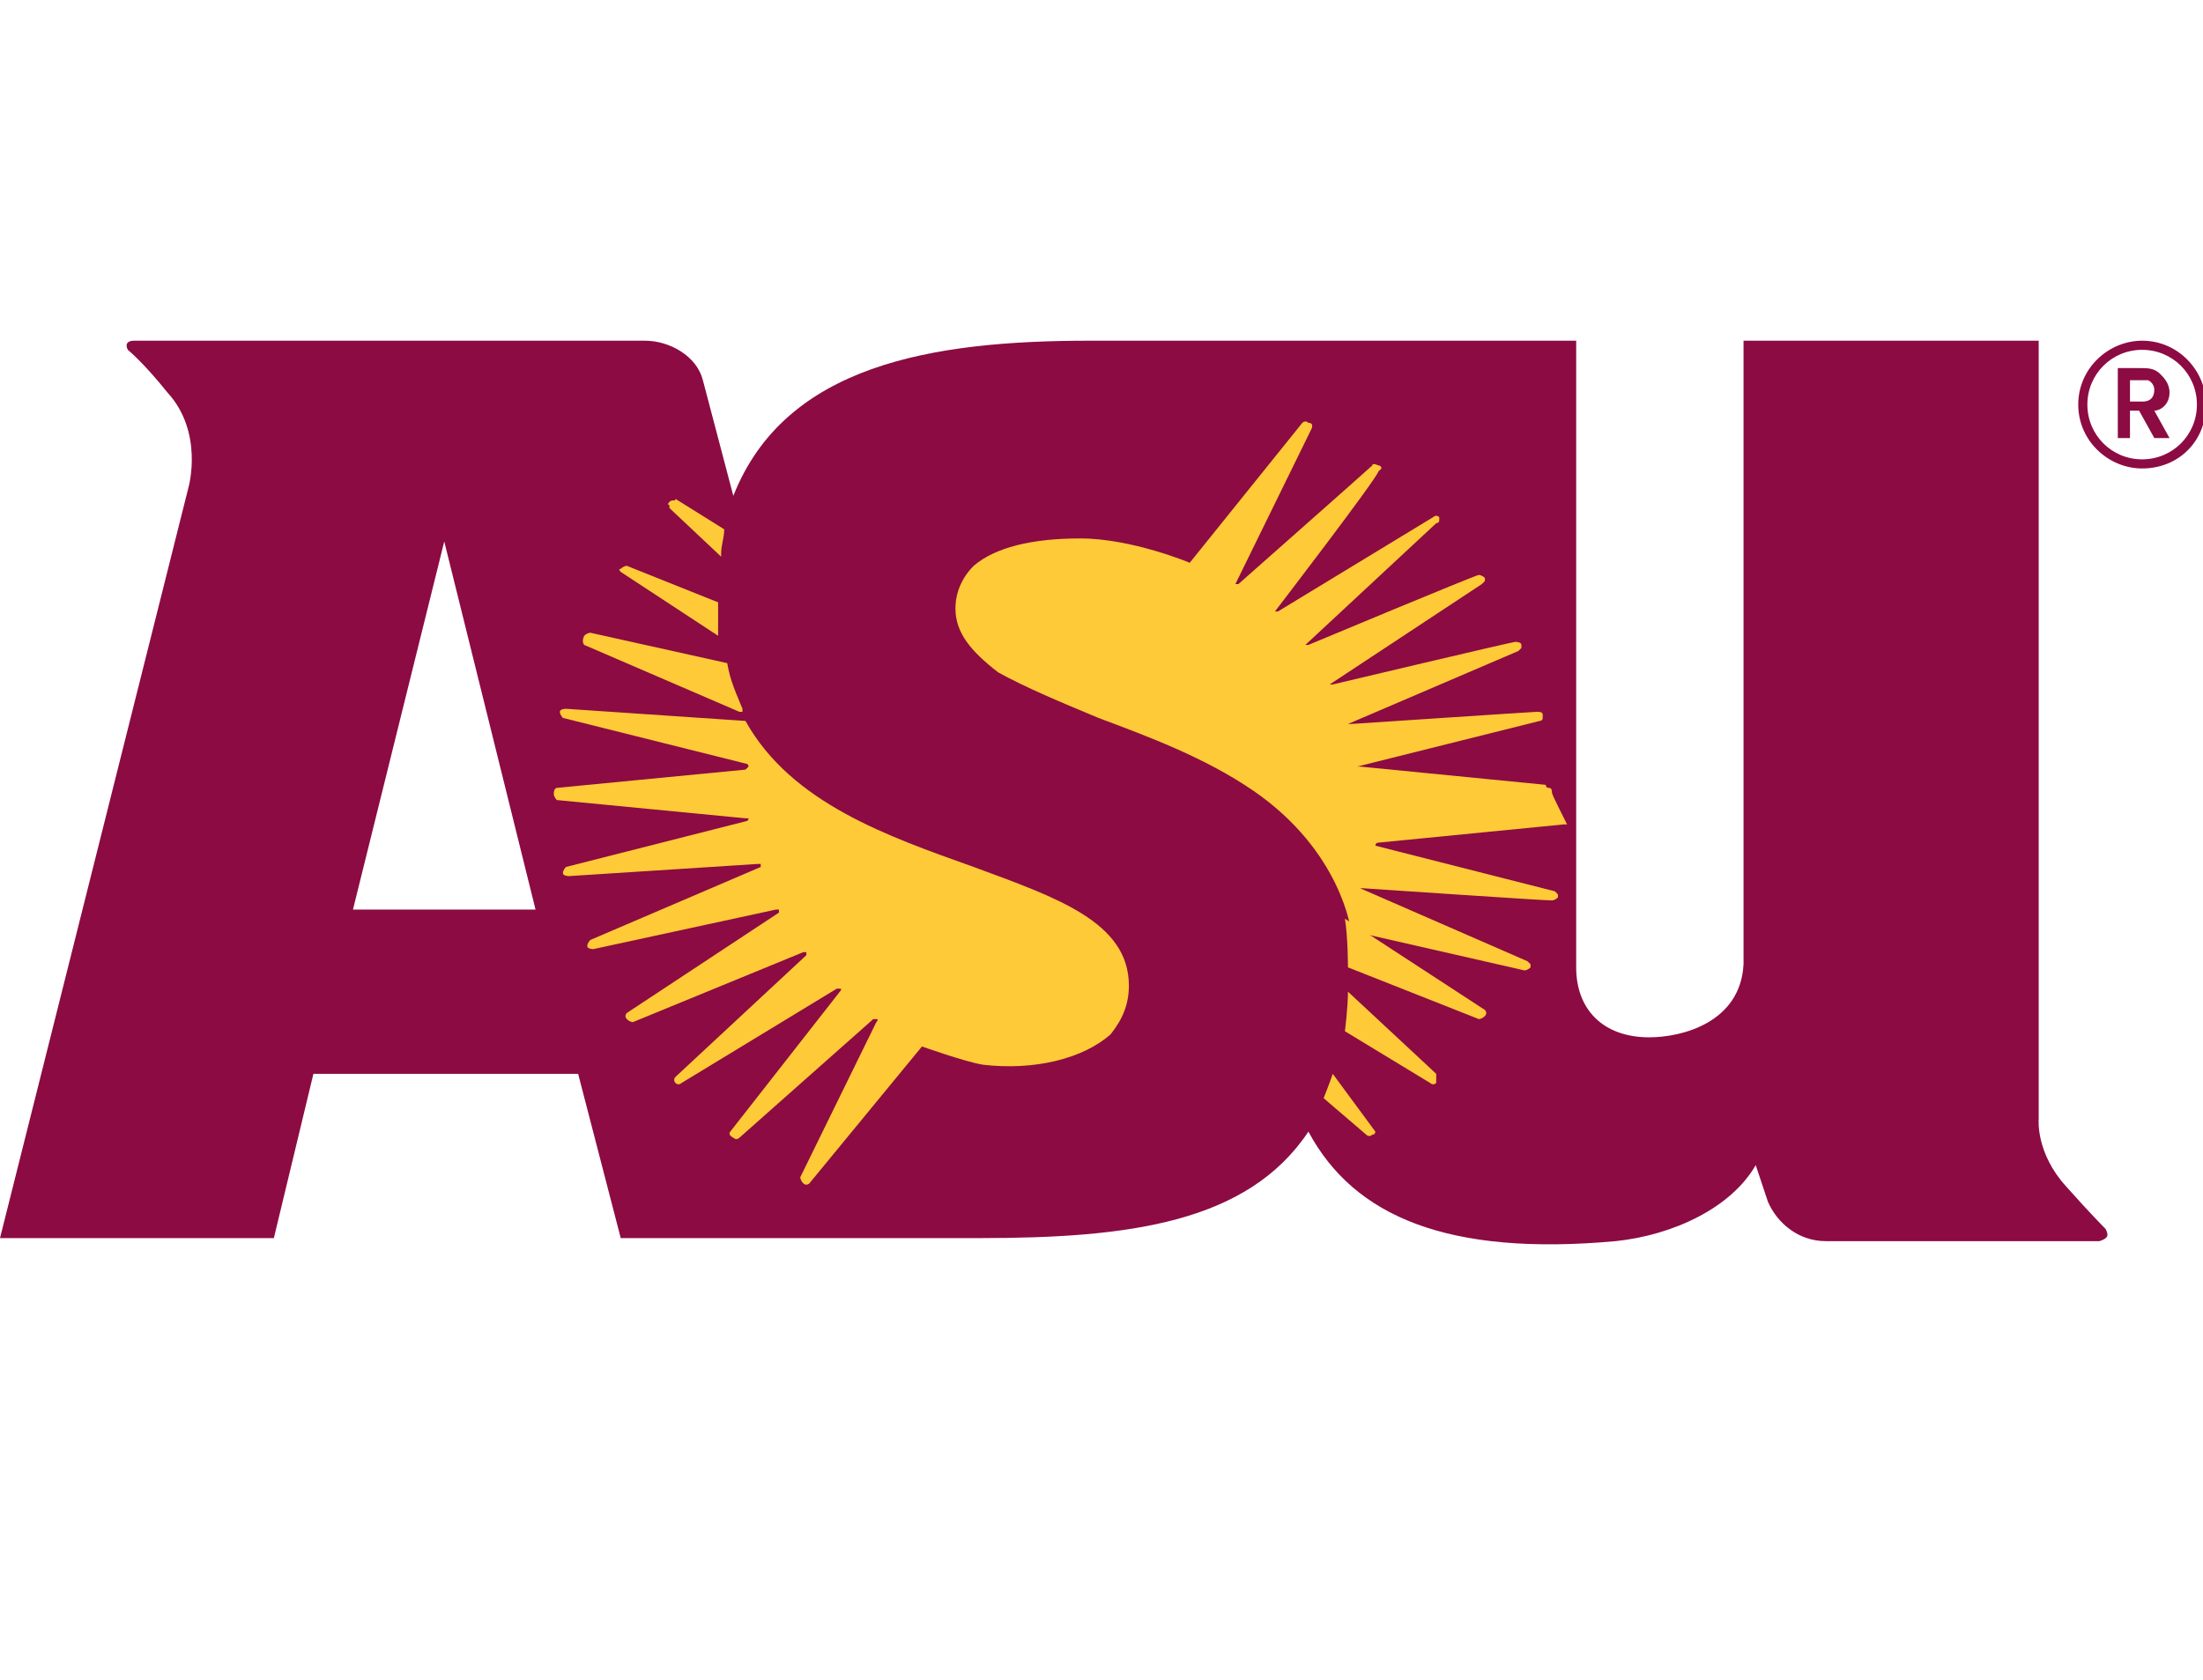
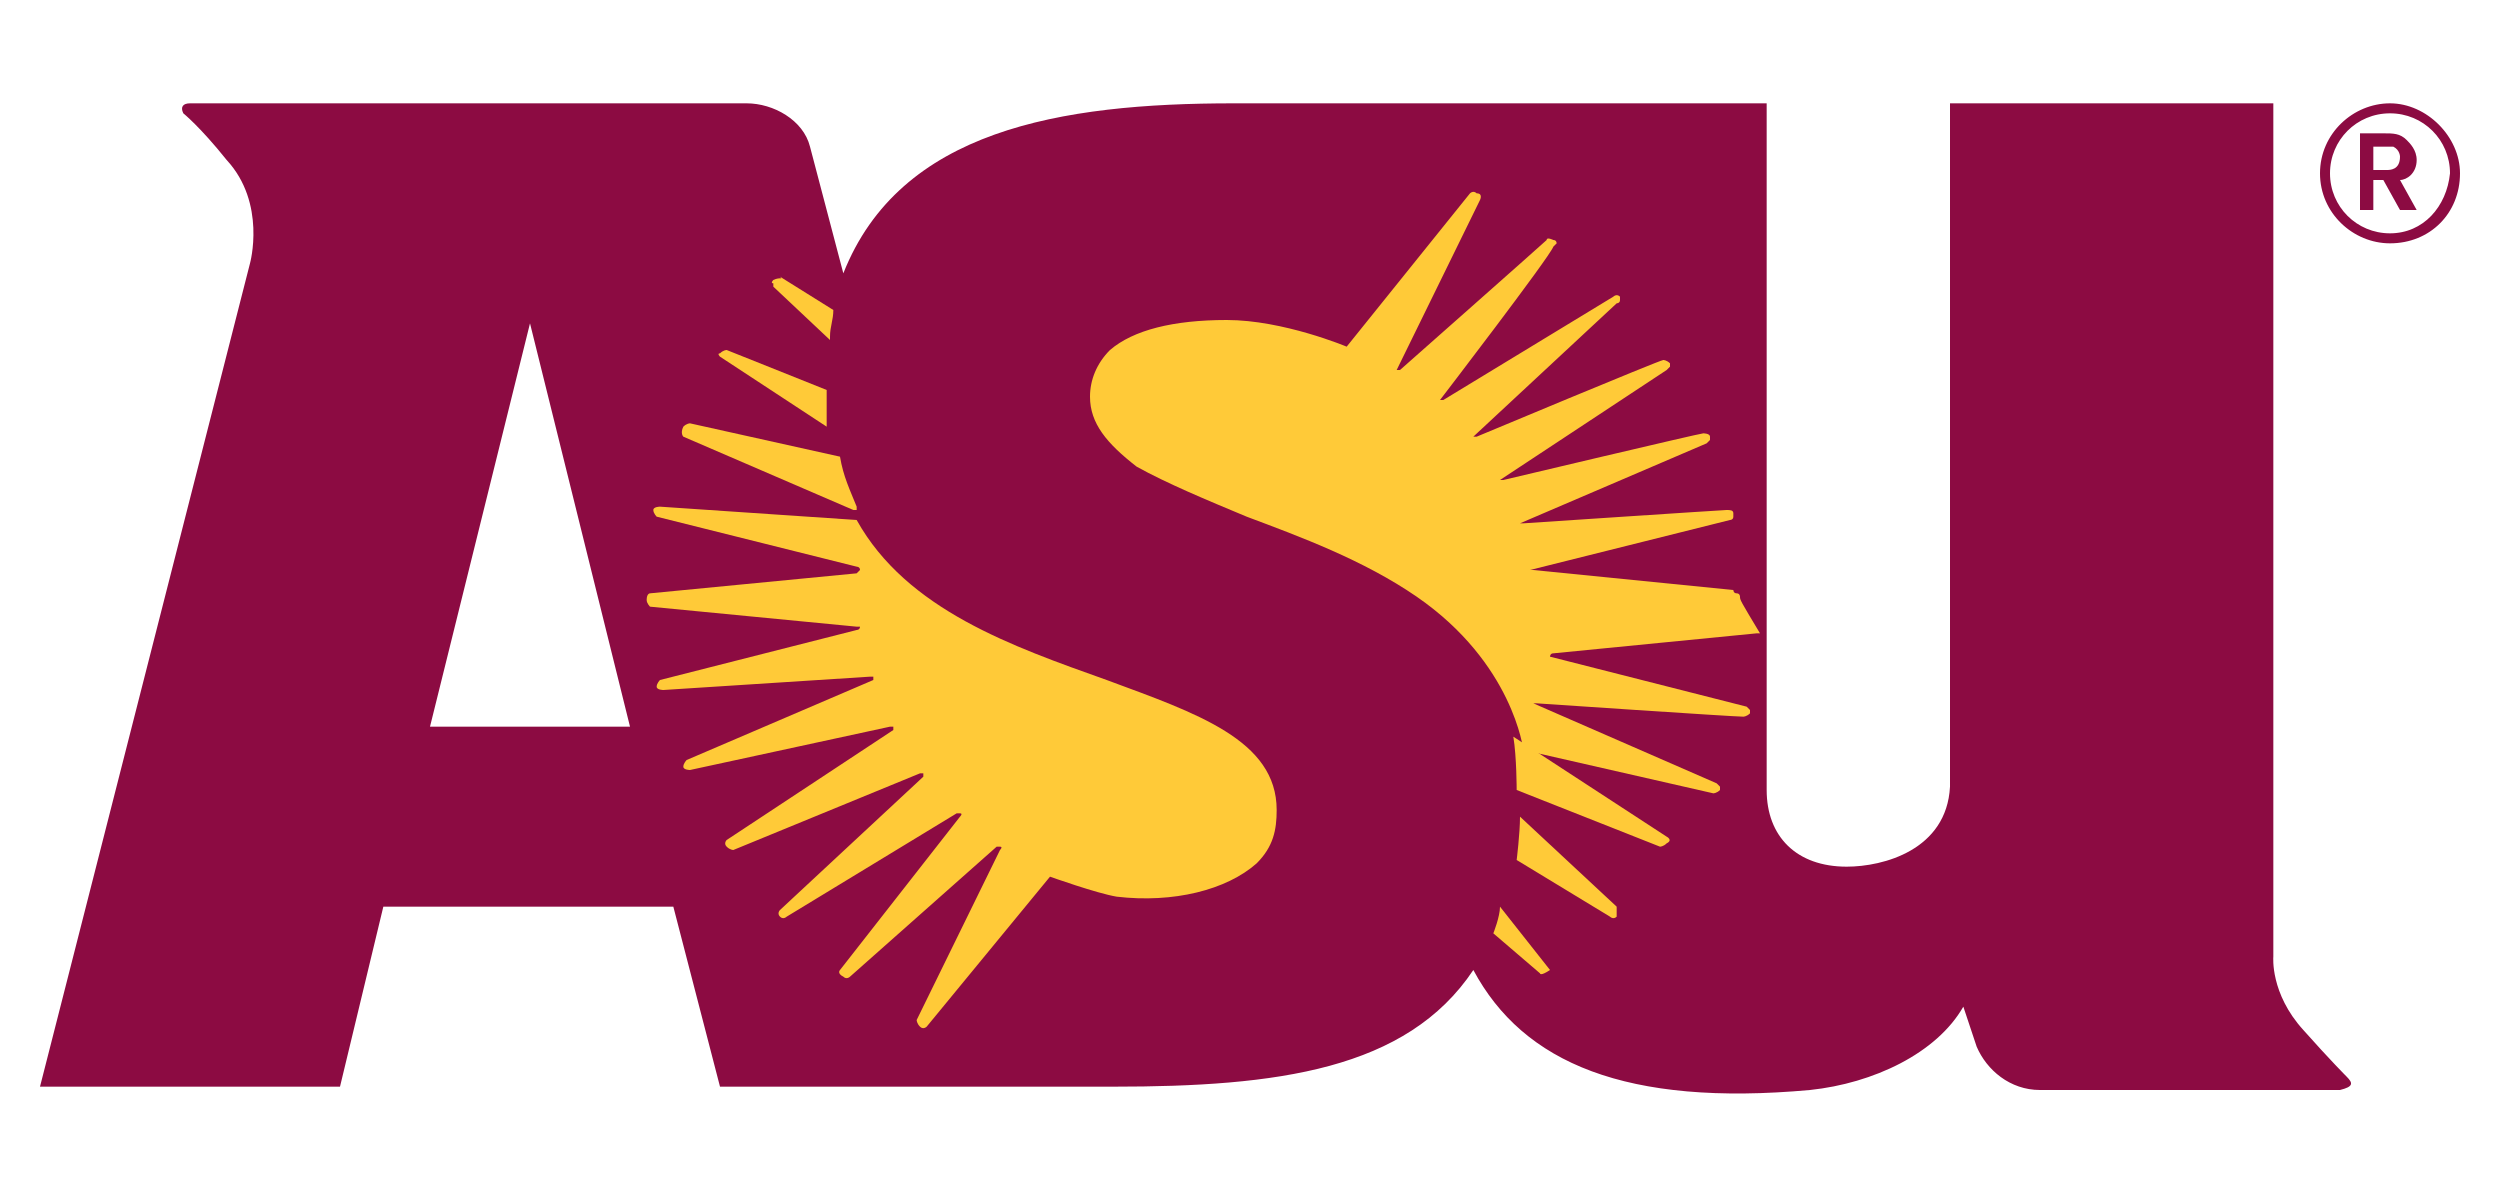
- <svg xmlns="http://www.w3.org/2000/svg" version="1.1" id="Layer_1" x="0px" y="0px" viewBox="0 0 72.4 55.2" enable-background="new 0 0 72.4 55.2" xml:space="preserve">
+ <svg xmlns="http://www.w3.org/2000/svg" version="1.1" id="Layer_1" x="0px" y="0px" viewBox="0 0 75 36" style="enable-background:new 0 0 75 36;" xml:space="preserve">
+   <style type="text/css">
+ 	.st0{fill:#8C0B42;}
+ 	.st1{fill:#FFCA38;}
+ </style>
  <g>
    <g>
-       <path fill="#8C0B42" d="M69.2,40.4c0,0-0.5-0.5-1.3-1.4c-1-1.1-0.9-2.2-0.9-2.2V11.2h-9.7v20.5c-0.1,1.9-2,2.4-3.1,2.4    c-1.5,0-2.4-0.9-2.4-2.3V11.2h-9.4v0c-2.2,0-3.9,0-6.6,0c-5.2,0-10,0.8-11.7,5.1l-1-3.8c-0.2-0.8-1.1-1.3-1.9-1.3H4.4    c-0.2,0-0.3,0.1-0.2,0.3c0,0,0.5,0.4,1.3,1.4c1.2,1.3,0.7,3.1,0.7,3.1L0,40.7h9l1.3-5.4H19l1.4,5.4h9.2c0.9,0,1.8,0,2.6,0    c4.9,0,8.8-0.5,10.8-3.5c1.5,2.8,4.6,4.1,10.1,3.6c1.9-0.2,3.8-1.1,4.6-2.5l0.4,1.2c0.3,0.7,1,1.3,1.9,1.3h9    C69.3,40.7,69.3,40.6,69.2,40.4 M11.6,29.9l3-12.1l3,12.1H11.6z" />
-       <path fill="#FFCA38" d="M22,16.5c0,0-0.1,0.1,0,0.1c0,0,0,0.1,0,0.1l1.7,1.6l0,0l0,0v0l0-0.1c0-0.3,0.1-0.5,0.1-0.8v0l0,0l-1.6-1    C22.2,16.5,22.1,16.4,22,16.5" />
-       <path fill="#FFCA38" d="M20.4,18.8l3.2,2.1l0,0l0,0l0,0l0,0c0-0.3,0-0.7,0-1c0,0,0,0,0,0v-0.1c0,0,0,0,0,0l-3-1.2    c0,0-0.1,0-0.2,0.1C20.3,18.7,20.4,18.8,20.4,18.8" />
-       <path fill="#FFCA38" d="M19.2,21.2l5.1,2.2l0.1,0l0,0l0,0l0-0.1c-0.2-0.5-0.4-0.9-0.5-1.5v0h0l-4.5-1c0,0-0.1,0-0.2,0.1    C19.1,21.1,19.2,21.2,19.2,21.2" />
-       <path fill="#FFCA38" d="M37.1,32.4c0-2.1-2.4-2.9-5.1-3.9c-2.8-1-6-2.1-7.5-4.8l0,0h0l-5.9-0.4c0,0-0.2,0-0.2,0.1    c0,0.1,0.1,0.2,0.1,0.2l6,1.5c0,0,0.1,0,0.1,0.1c0,0-0.1,0.1-0.1,0.1l-6.2,0.6c0,0-0.1,0-0.1,0.2c0,0.1,0.1,0.2,0.1,0.2l6.2,0.6    c0,0,0.1,0,0.1,0c0,0.1-0.1,0.1-0.1,0.1l-5.9,1.5c0,0-0.1,0.1-0.1,0.2c0,0.1,0.2,0.1,0.2,0.1l6.2-0.4c0,0,0.1,0,0.1,0    c0,0.1,0,0.1,0,0.1l-5.6,2.4c0,0-0.1,0.1-0.1,0.2c0,0.1,0.2,0.1,0.2,0.1l6-1.3c0,0,0.1,0,0.1,0c0,0,0,0.1,0,0.1l-5,3.3    c0,0-0.1,0.1,0,0.2c0.1,0.1,0.2,0.1,0.2,0.1l5.6-2.3c0,0,0.1,0,0.1,0c0,0,0,0.1,0,0.1l-4.3,4c0,0-0.1,0.1,0,0.2    c0.1,0.1,0.2,0,0.2,0l5.1-3.1c0,0,0.1,0,0.1,0c0.1,0,0,0.1,0,0.1L24,37.2c0,0-0.1,0.1,0.1,0.2c0.1,0.1,0.2,0,0.2,0l4.4-3.9    c0,0,0.1,0,0.1,0c0.1,0,0,0.1,0,0.1l-2.5,5.1c0,0,0,0.1,0.1,0.2c0.1,0.1,0.2,0,0.2,0l3.7-4.5c0,0,1.4,0.5,2,0.6    c1.7,0.2,3.3-0.2,4.2-1C36.9,33.5,37.1,33,37.1,32.4" />
-       <path fill="#FFCA38" d="M45.2,37.2l-1.4-1.9c-0.1,0.3-0.3,0.8-0.3,0.8l1.4,1.2c0,0,0.1,0.1,0.2,0C45.2,37.3,45.2,37.2,45.2,37.2" />
-       <path fill="#FFCA38" d="M47.2,35.3l-2.9-2.7c0,0.5-0.1,1.3-0.1,1.3l2.8,1.7c0,0,0.1,0.1,0.2,0C47.2,35.4,47.2,35.3,47.2,35.3" />
-       <path fill="#FFCA38" d="M48.8,33.2l-4.6-3c0.1,0.6,0.1,1.6,0.1,1.6l4.3,1.7c0,0,0.1,0,0.2-0.1C48.9,33.3,48.8,33.2,48.8,33.2" />
-       <path fill="#FFCA38" d="M51,26c0,0,0-0.1-0.1-0.1c-0.1,0-0.1-0.1-0.1-0.1l-6.1-0.6h0c0,0-0.1,0-0.1,0c0,0,0,0,0,0c0,0,0,0,0,0h0    l6-1.5c0,0,0.1,0,0.1-0.1c0,0,0-0.1,0-0.1c0-0.1-0.1-0.1-0.2-0.1c-0.1,0-6.1,0.4-6.1,0.4h0c0,0-0.1,0-0.1,0c0,0,0,0,0,0    c0,0,0,0,0,0l5.6-2.4c0,0,0,0,0.1-0.1c0,0,0-0.1,0-0.1c0-0.1-0.2-0.1-0.2-0.1c-0.1,0-6,1.4-6,1.4h0c0,0-0.1,0-0.1,0c0,0,0,0,0,0    c0,0,0,0,0,0h0l5-3.3c0,0,0.1-0.1,0.1-0.1c0,0,0-0.1,0-0.1c-0.1-0.1-0.2-0.1-0.2-0.1c-0.1,0-5.6,2.3-5.6,2.3h0c0,0-0.1,0-0.1,0    c0,0,0,0,0,0c0,0,0,0,0,0h0l4.3-4c0,0,0.1,0,0.1-0.1c0,0,0-0.1,0-0.1c-0.1-0.1-0.2,0-0.2,0l-5.1,3.1v0h0c0,0-0.1,0-0.1,0    c0,0,0,0,0,0c0,0,0,0,0,0h0l0,0c0,0,3.3-4.3,3.4-4.6c0,0,0.1-0.1,0.1-0.1c0,0,0-0.1-0.1-0.1c0,0-0.2-0.1-0.2,0    c-0.1,0.1-4.4,3.9-4.4,3.9v0c0,0-0.1,0-0.1,0c0,0,0,0,0,0c0,0,0,0,0,0v0l2.5-5.1c0,0,0.1-0.2-0.1-0.2c-0.1-0.1-0.2,0-0.2,0    l-3.7,4.6c0,0-1.9-0.8-3.6-0.8c-1.6,0-2.8,0.3-3.5,0.9c-0.4,0.4-0.6,0.9-0.6,1.4c0,0.8,0.5,1.4,1.4,2.1c0.9,0.5,2.1,1,3.3,1.5    c1.6,0.6,3.5,1.3,5.1,2.4c2.9,2,3.2,4.6,3.2,4.6l5.7,1.3c0,0,0.1,0,0.2-0.1c0,0,0-0.1,0-0.1c0,0-0.1-0.1-0.1-0.1l-5.5-2.4h0    c0,0,0,0,0,0c0,0,0,0,0,0c0,0,0,0,0.1,0h0c0,0,5.9,0.4,6.2,0.4c0,0,0.1,0,0.2-0.1c0,0,0-0.1,0-0.1c0,0-0.1-0.1-0.1-0.1l-5.9-1.5h0    c0,0,0,0,0,0c0,0,0,0,0,0c0,0,0-0.1,0.1-0.1h0c0,0,6.1-0.6,6.1-0.6c0,0,0.1,0,0.1,0C51,26.1,51,26.1,51,26" />
-       <path fill="#8C0B42" d="M70.4,15.1c-1,0-1.8-0.8-1.8-1.8c0-1,0.8-1.8,1.8-1.8c1,0,1.8,0.8,1.8,1.8C72.2,14.3,71.4,15.1,70.4,15.1     M70.4,11.2c-1.1,0-2.1,0.9-2.1,2.1c0,1.2,1,2.1,2.1,2.1c1.2,0,2.1-0.9,2.1-2.1C72.5,12.2,71.6,11.2,70.4,11.2z M69.6,12.1h0.7    c0.3,0,0.5,0,0.7,0.2c0.1,0.1,0.3,0.3,0.3,0.6c0,0.4-0.3,0.6-0.5,0.6l0.5,0.9h-0.5l-0.5-0.9H70v0.9h-0.4V12.1z M70,12.5v0.7h0.1    c0.1,0,0.2,0,0.3,0c0.1,0,0.4,0,0.4-0.4c0,0,0-0.2-0.2-0.3c-0.1,0-0.2,0-0.5,0H70z" />
+       <path class="st0" d="M70.4,32.3c0,0-0.5-0.5-1.3-1.4c-1-1.1-0.9-2.2-0.9-2.2V3.1h-9.7v20.5c-0.1,1.9-2,2.4-3.1,2.4    c-1.5,0-2.4-0.9-2.4-2.3V3.1h-9.4l0,0c-2.2,0-3.9,0-6.6,0c-5.2,0-10,0.8-11.7,5.1l-1-3.8c-0.2-0.8-1.1-1.3-1.9-1.3H5.7    c-0.2,0-0.3,0.1-0.2,0.3c0,0,0.5,0.4,1.3,1.4c1.2,1.3,0.7,3.1,0.7,3.1L1.2,32.6h9l1.3-5.4h8.7l1.4,5.4h9.2c0.9,0,1.8,0,2.6,0    c4.9,0,8.8-0.5,10.8-3.5c1.5,2.8,4.6,4.1,10.1,3.6c1.9-0.2,3.8-1.1,4.6-2.5l0.4,1.2c0.3,0.7,1,1.3,1.9,1.3h9    C70.6,32.6,70.6,32.5,70.4,32.3 M12.9,21.8l3-12.1l3,12.1H12.9z" />
+       <path class="st1" d="M23.2,8.4c0,0-0.1,0.1,0,0.1v0.1l1.7,1.6l0,0l0,0l0,0v-0.1c0-0.3,0.1-0.5,0.1-0.8l0,0l0,0l-1.6-1    C23.5,8.4,23.4,8.3,23.2,8.4" />
+       <path class="st1" d="M21.6,10.7l3.2,2.1l0,0l0,0l0,0l0,0c0-0.3,0-0.7,0-1l0,0v-0.1l0,0l-3-1.2c0,0-0.1,0-0.2,0.1    C21.5,10.6,21.6,10.7,21.6,10.7" />
+       <path class="st1" d="M20.5,13.1l5.1,2.2h0.1l0,0l0,0v-0.1c-0.2-0.5-0.4-0.9-0.5-1.5l0,0l0,0l-4.5-1c0,0-0.1,0-0.2,0.1    C20.4,13,20.5,13.1,20.5,13.1" />
+       <path class="st1" d="M38.3,24.3c0-2.1-2.4-2.9-5.1-3.9c-2.8-1-6-2.1-7.5-4.8l0,0l0,0l-5.9-0.4c0,0-0.2,0-0.2,0.1s0.1,0.2,0.1,0.2    l6,1.5c0,0,0.1,0,0.1,0.1l-0.1,0.1l-6.2,0.6c0,0-0.1,0-0.1,0.2c0,0.1,0.1,0.2,0.1,0.2l6.2,0.6h0.1c0,0.1-0.1,0.1-0.1,0.1l-5.9,1.5    c0,0-0.1,0.1-0.1,0.2s0.2,0.1,0.2,0.1l6.2-0.4h0.1c0,0.1,0,0.1,0,0.1l-5.6,2.4c0,0-0.1,0.1-0.1,0.2s0.2,0.1,0.2,0.1l6-1.3h0.1v0.1    l-5,3.3c0,0-0.1,0.1,0,0.2c0.1,0.1,0.2,0.1,0.2,0.1l5.6-2.3h0.1v0.1l-4.3,4c0,0-0.1,0.1,0,0.2c0.1,0.1,0.2,0,0.2,0l5.1-3.1h0.1    c0.1,0,0,0.1,0,0.1l-3.6,4.6c0,0-0.1,0.1,0.1,0.2c0.1,0.1,0.2,0,0.2,0l4.4-3.9h0.1c0.1,0,0,0.1,0,0.1l-2.5,5.1c0,0,0,0.1,0.1,0.2    c0.1,0.1,0.2,0,0.2,0l3.7-4.5c0,0,1.4,0.5,2,0.6c1.7,0.2,3.3-0.2,4.2-1C38.2,25.4,38.3,24.9,38.3,24.3" />
+       <path class="st1" d="M46.5,29.1L45,27.2C45,27.5,44.8,28,44.8,28l1.4,1.2C46.2,29.2,46.2,29.3,46.5,29.1    C46.5,29.2,46.5,29.1,46.5,29.1" />
+       <path class="st1" d="M48.5,27.2l-2.9-2.7c0,0.5-0.1,1.3-0.1,1.3l2.8,1.7c0,0,0.1,0.1,0.2,0C48.5,27.3,48.5,27.2,48.5,27.2" />
+       <path class="st1" d="M50,25.1l-4.6-3c0.1,0.6,0.1,1.6,0.1,1.6l4.3,1.7c0,0,0.1,0,0.2-0.1C50.2,25.2,50,25.1,50,25.1" />
+       <path class="st1" d="M52.2,17.9c0,0,0-0.1-0.1-0.1s-0.1-0.1-0.1-0.1L46,17.1l0,0h-0.1l0,0l0,0l0,0l6-1.5c0,0,0.1,0,0.1-0.1v-0.1    c0-0.1-0.1-0.1-0.2-0.1c-0.1,0-6.1,0.4-6.1,0.4l0,0h-0.1l0,0l0,0l5.6-2.4c0,0,0,0,0.1-0.1v-0.1c0-0.1-0.2-0.1-0.2-0.1    c-0.1,0-6,1.4-6,1.4l0,0H45l0,0l0,0l0,0l5-3.3l0.1-0.1v-0.1c-0.1-0.1-0.2-0.1-0.2-0.1c-0.1,0-5.6,2.3-5.6,2.3l0,0h-0.1l0,0l0,0    l0,0l4.3-4c0,0,0.1,0,0.1-0.1V8.9c-0.1-0.1-0.2,0-0.2,0L43.3,12l0,0l0,0h-0.1l0,0l0,0l0,0l0,0c0,0,3.3-4.3,3.4-4.6l0.1-0.1    c0,0,0-0.1-0.1-0.1c0,0-0.2-0.1-0.2,0c-0.1,0.1-4.4,3.9-4.4,3.9l0,0h-0.1l0,0l0,0l0,0L44.4,6c0,0,0.1-0.2-0.1-0.2    c-0.1-0.1-0.2,0-0.2,0l-3.7,4.6c0,0-1.9-0.8-3.6-0.8c-1.6,0-2.8,0.3-3.5,0.9c-0.4,0.4-0.6,0.9-0.6,1.4c0,0.8,0.5,1.4,1.4,2.1    c0.9,0.5,2.1,1,3.3,1.5c1.6,0.6,3.5,1.3,5.1,2.4c2.9,2,3.2,4.6,3.2,4.6l5.7,1.3c0,0,0.1,0,0.2-0.1v-0.1l-0.1-0.1L46,21.1l0,0l0,0    l0,0c0,0,0,0,0.1,0l0,0c0,0,5.9,0.4,6.2,0.4c0,0,0.1,0,0.2-0.1v-0.1l-0.1-0.1l-5.9-1.5l0,0l0,0l0,0c0,0,0-0.1,0.1-0.1l0,0l6.1-0.6    h0.1C52.2,18,52.2,18,52.2,17.9" />
+       <path class="st0" d="M71.7,7c-1,0-1.8-0.8-1.8-1.8s0.8-1.8,1.8-1.8s1.8,0.8,1.8,1.8C73.4,6.2,72.7,7,71.7,7 M71.7,3.1    c-1.1,0-2.1,0.9-2.1,2.1s1,2.1,2.1,2.1c1.2,0,2.1-0.9,2.1-2.1C73.8,4.1,72.8,3.1,71.7,3.1z M70.8,4h0.7c0.3,0,0.5,0,0.7,0.2    c0.1,0.1,0.3,0.3,0.3,0.6c0,0.4-0.3,0.6-0.5,0.6l0.5,0.9H72l-0.5-0.9h-0.3v0.9h-0.4V4z M71.2,4.4v0.7h0.1c0.1,0,0.2,0,0.3,0    c0.1,0,0.4,0,0.4-0.4c0,0,0-0.2-0.2-0.3c-0.1,0-0.2,0-0.5,0H71.2z" />
    </g>
  </g>
</svg>
